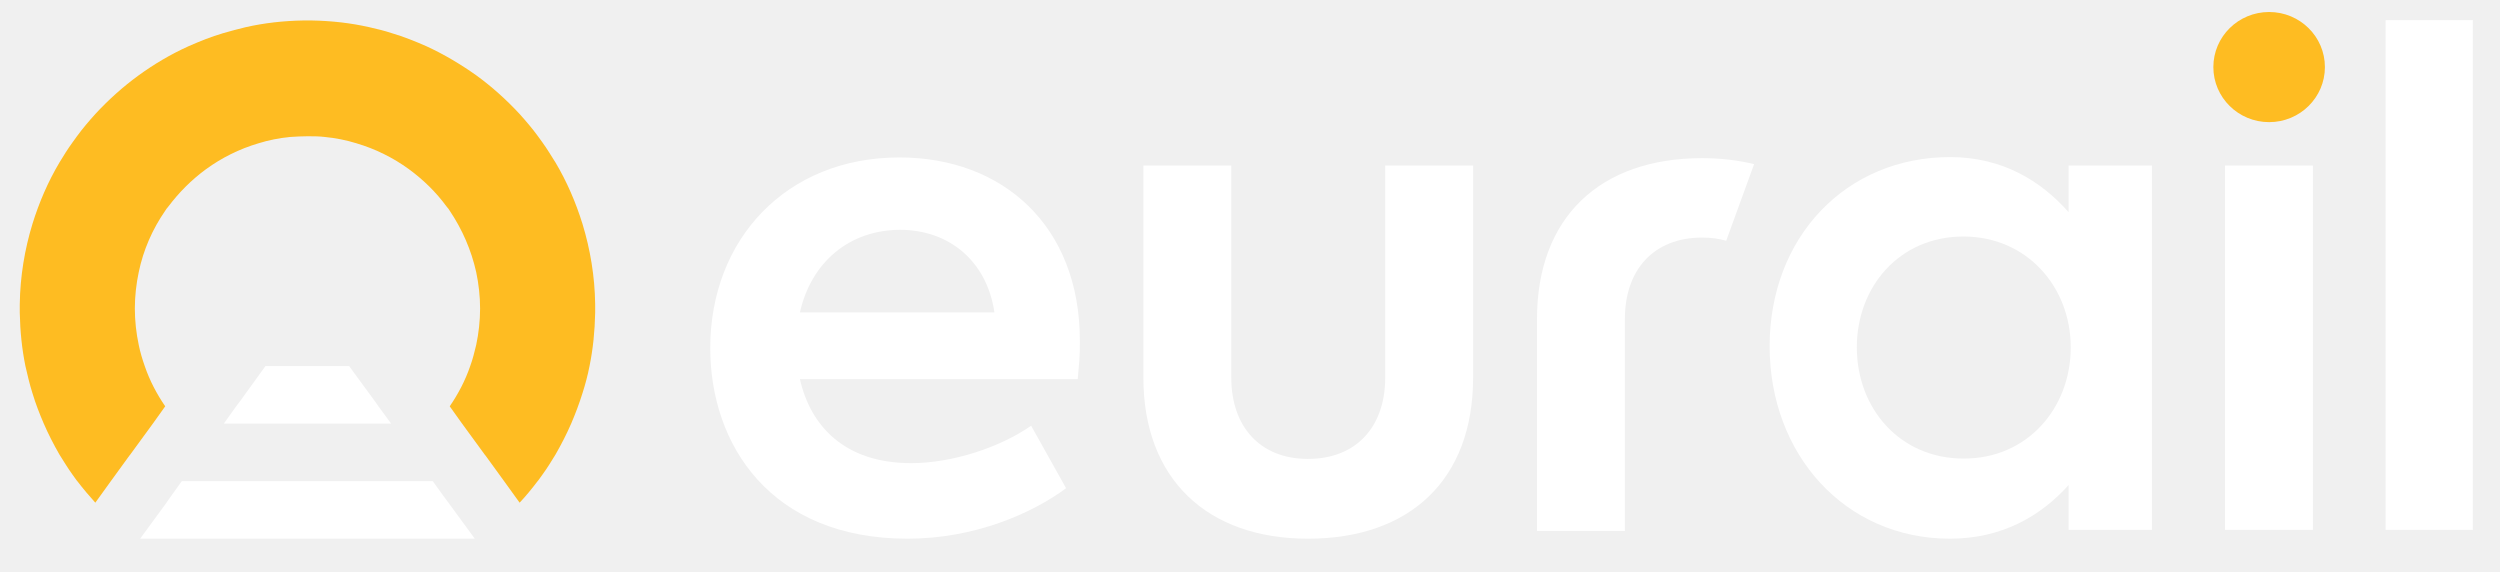
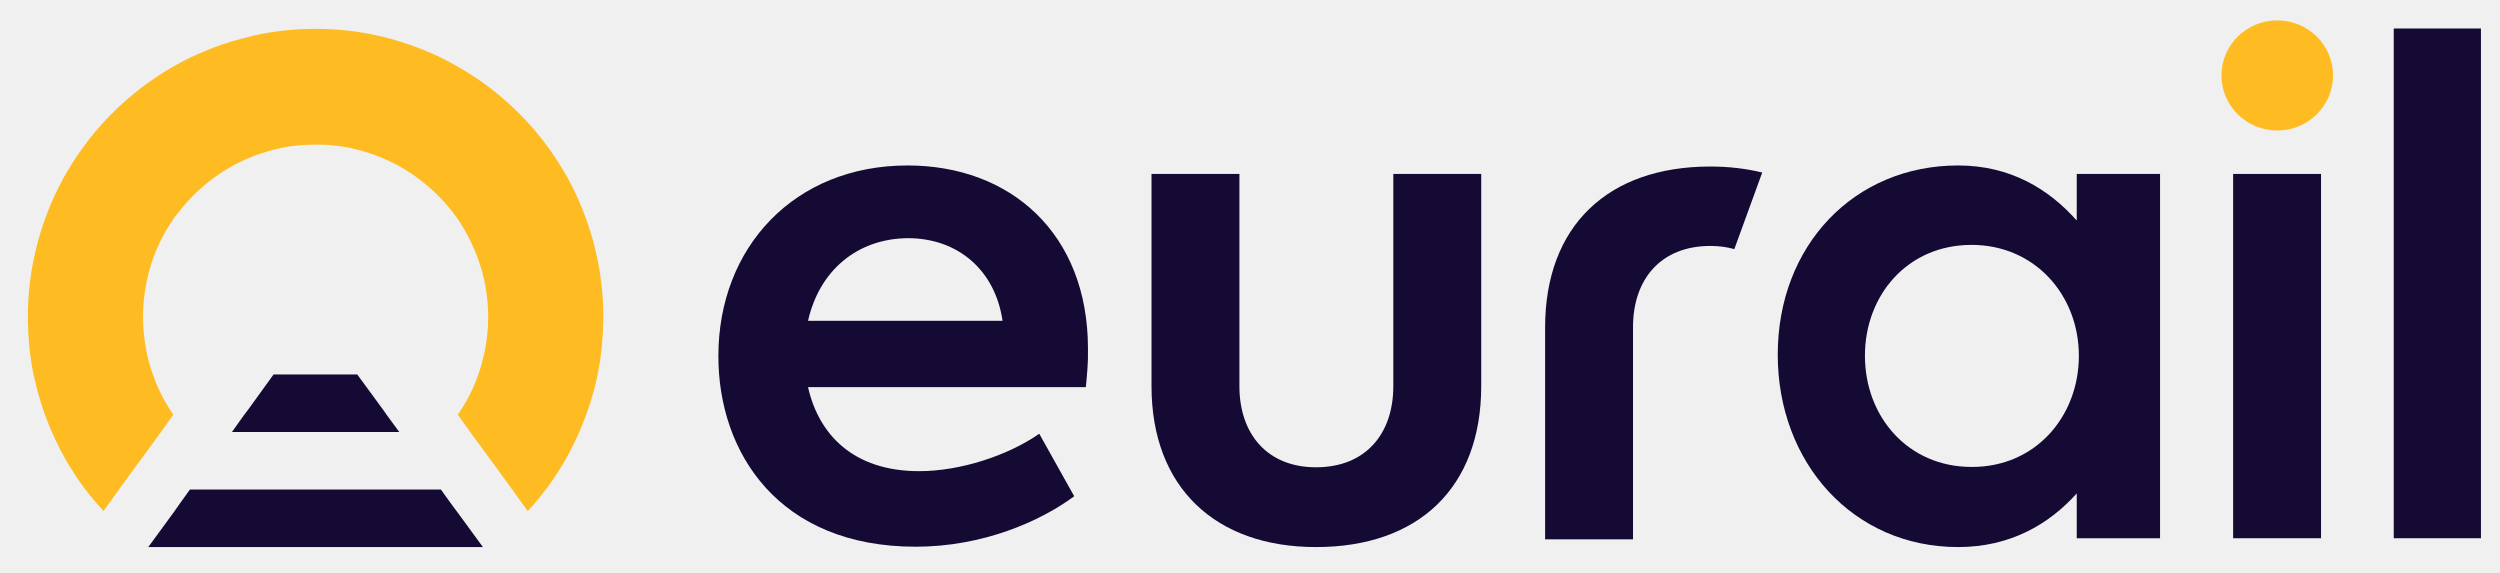
- <svg xmlns="http://www.w3.org/2000/svg" version="1.1" id="Layer_2_00000046336366569363302430000015574658772560511134_" x="0px" y="0px" viewBox="0 0 708.2 161.9" style="enable-background:new 0 0 708.2 161.9;" xml:space="preserve">
+ <svg xmlns="http://www.w3.org/2000/svg" version="1.1" x="0px" y="0px" viewBox="0 0 708.2 161.9" style="enable-background:new 0 0 708.2 161.9;" xml:space="preserve" width="708px" height="162px">
  <style type="text/css">
	.st0{fill:#FEBC22;}
- 	.st1{fill:#FFFFFF;}
+ 	.st1{fill:#140A33;}
</style>
  <g>
+     <path class="st0" d="M170.9,89.7c0,0.4,0,0.8,0,1.2c-0.1,5.2-0.6,10.2-1.6,15.1c-0.5,2.6-1.2,5.2-2,7.7c-0.9,2.9-2,5.8-3.2,8.6   c-1.3,3-2.8,5.9-4.4,8.7c-1.2,2-2.4,3.9-3.7,5.7l-1.3,1.8c0,0-0.1,0.1-0.1,0.1c-1.6,2.1-3.3,4.2-5.1,6.1l-4.4-6.1l-5.3-7.3   l-0.1-0.1l-6.5-8.9l-3.5-4.9l0,0c2.4-3.5,4.4-7.3,5.8-11.4c0.7-1.9,1.2-3.9,1.7-6c0.7-3.3,1.1-6.8,1.1-10.3c0-3.5-0.4-7-1.1-10.3   c-1.4-6.3-4-12.2-7.5-17.4l0,0l-0.4-0.6l-0.5-0.6c-3-4.1-6.6-7.6-10.7-10.6c-4.4-3.2-9.4-5.7-14.8-7.3c-2.9-0.9-5.9-1.5-9-1.8   c-1.6-0.2-3.3-0.2-4.9-0.2s-3.3,0.1-4.9,0.2c-3.1,0.3-6.1,0.9-9,1.8c-5.4,1.6-10.4,4.1-14.8,7.3c-4.1,3-7.7,6.6-10.7,10.6l-0.5,0.6   l-0.4,0.6l0,0c-3.6,5.2-6.2,11.1-7.5,17.4c-0.7,3.3-1.1,6.8-1.1,10.3c0,3.5,0.4,7,1.1,10.3c0.4,2,1,4,1.7,6   c1.4,4.1,3.4,7.9,5.8,11.4l0,0l-3.5,4.9l-6.5,8.9l-0.1,0.1l-5.3,7.3l-4.4,6.1c-1.8-2-3.5-4-5.1-6.1c0,0-0.1-0.1-0.1-0.1l-1.3-1.8   c-1.3-1.8-2.5-3.8-3.7-5.7c-1.6-2.8-3.1-5.7-4.4-8.7c-1.2-2.8-2.3-5.6-3.2-8.6c-0.8-2.5-1.4-5.1-2-7.7c-1-4.9-1.5-9.9-1.6-15.1   c0-0.4,0-0.8,0-1.2s0-0.8,0-1.2c0.1-7.9,1.4-15.6,3.6-22.8c1.9-6.1,4.4-11.9,7.6-17.3c1.2-2,2.4-3.9,3.7-5.7l1.3-1.8l0,0   c1.6-2.2,3.4-4.3,5.2-6.3c3.7-4,7.8-7.7,12.2-10.9c4.4-3.2,9.1-6,14.2-8.3c3.2-1.4,6.4-2.7,9.8-3.7c2.1-0.6,4.3-1.2,6.4-1.7   c5.3-1.2,10.7-1.8,16.3-1.9c0.4,0,0.8,0,1.2,0s0.8,0,1.2,0c5.6,0.1,11,0.7,16.3,1.9c2.2,0.5,4.3,1,6.4,1.7c3.4,1,6.6,2.3,9.8,3.7   c5,2.3,9.7,5.1,14.2,8.3c4.4,3.2,8.5,6.9,12.2,10.9c1.8,2,3.6,4.1,5.2,6.3l0,0l1.3,1.8c1.3,1.8,2.5,3.8,3.7,5.7   c3.2,5.4,5.7,11.2,7.6,17.3c2.2,7.2,3.5,14.9,3.6,22.8C170.9,88.8,170.9,89.3,170.9,89.7z" />
+     <polygon class="st1" points="113.1,122.3 65.7,122.3 69.2,117.4 70.2,116.1 77.5,106 101.2,106 108.6,116.1 109.5,117.4  " />
+     <polygon class="st1" points="136.8,154.9 42,154.9 49.1,145.2 51,142.5 53.8,138.6 124.9,138.6 127.7,142.5 129.7,145.2  " />
+   </g>
+   <g>
    <g>
-       <path class="st0" d="M168.6,87.4c0,0.4,0,0.8,0,1.2c-0.1,5.2-0.6,10.2-1.6,15.1c-0.5,2.6-1.2,5.2-2,7.7c-0.9,2.9-2,5.8-3.2,8.6    c-1.3,3-2.8,5.9-4.4,8.7c-1.2,2-2.4,3.9-3.7,5.7l-1.3,1.8c0,0-0.1,0.1-0.1,0.1c-1.6,2.1-3.3,4.2-5.1,6.1l-4.4-6.1l-5.3-7.3    l-0.1-0.1l-6.5-8.9l-3.5-4.9l0,0c2.4-3.5,4.4-7.3,5.8-11.4c0.7-1.9,1.2-3.9,1.7-6c0.7-3.3,1.1-6.8,1.1-10.3c0-3.5-0.4-7-1.1-10.3    c-1.4-6.3-4-12.2-7.5-17.4l0,0l-0.4-0.6l-0.5-0.6c-3-4.1-6.6-7.6-10.7-10.6c-4.4-3.2-9.4-5.7-14.8-7.3c-2.9-0.9-5.9-1.5-9-1.8    c-1.6-0.2-3.3-0.2-4.9-0.2c-1.7,0-3.3,0.1-4.9,0.2c-3.1,0.3-6.1,0.9-9,1.8c-5.4,1.6-10.4,4.1-14.8,7.3c-4.1,3-7.7,6.6-10.7,10.6    l-0.5,0.6l-0.4,0.6l0,0c-3.6,5.2-6.2,11.1-7.5,17.4c-0.7,3.3-1.1,6.8-1.1,10.3c0,3.5,0.4,7,1.1,10.3c0.4,2,1,4,1.7,6    c1.4,4.1,3.4,7.9,5.8,11.4l0,0l-3.5,4.9l-6.5,8.9l-0.1,0.1l-5.3,7.3l-4.4,6.1c-1.8-2-3.5-4-5.1-6.1c0,0-0.1-0.1-0.1-0.1l-1.3-1.8    c-1.3-1.8-2.5-3.8-3.7-5.7c-1.6-2.8-3.1-5.7-4.4-8.7c-1.2-2.8-2.3-5.6-3.2-8.6c-0.8-2.5-1.4-5.1-2-7.7c-1-4.9-1.5-9.9-1.6-15.1    c0-0.4,0-0.8,0-1.2c0-0.4,0-0.8,0-1.2c0.1-7.9,1.4-15.6,3.6-22.8c1.9-6.1,4.4-11.9,7.6-17.3c1.2-2,2.4-3.9,3.7-5.7l1.3-1.8l0,0    c1.6-2.2,3.4-4.3,5.2-6.3c3.7-4,7.8-7.7,12.2-10.9c4.4-3.2,9.1-6,14.2-8.3c3.2-1.4,6.4-2.7,9.8-3.7c2.1-0.6,4.3-1.2,6.4-1.7    c5.3-1.2,10.7-1.8,16.3-1.9c0.4,0,0.8,0,1.2,0c0.4,0,0.8,0,1.2,0c5.6,0.1,11,0.7,16.3,1.9c2.2,0.5,4.3,1,6.4,1.7    c3.4,1,6.6,2.3,9.8,3.7c5,2.3,9.7,5.1,14.2,8.3c4.4,3.2,8.5,6.9,12.2,10.9c1.8,2,3.6,4.1,5.2,6.3l0,0l1.3,1.8    c1.3,1.8,2.5,3.8,3.7,5.7c3.2,5.4,5.7,11.2,7.6,17.3c2.2,7.2,3.5,14.9,3.6,22.8C168.6,86.5,168.6,87,168.6,87.4z" />
-       <polygon class="st1" points="110.8,120 63.4,120 66.9,115.1 67.9,113.8 75.2,103.7 98.9,103.7 106.3,113.8 107.2,115.1   " />
-       <polygon class="st1" points="134.5,152.6 39.7,152.6 46.8,142.9 48.7,140.2 51.5,136.3 122.6,136.3 125.4,140.2 127.4,142.9   " />
+       <path class="st1" d="M307.6,109.6h-78.7c3,13.3,12.7,23.8,31.5,23.8c11.6,0,25.1-4.4,34-10.6l9.9,17.7c-9.7,7.2-26,14.3-44.9,14.3    c-38.8,0-55.9-26.6-55.9-54c0-30.8,21.5-54,53.6-54c29.1,0,51.1,19.2,51.1,51.9C308.3,102.8,307.9,106.2,307.6,109.6z M228.9,90.8    H284c-2.1-14.4-12.7-23.4-26.8-23.4C242.8,67.5,232.1,76.6,228.9,90.8z" />
+     </g>
+     <g>
+       <path class="st1" d="M326.2,109.3V49.2h24.9v60.1c0,13.7,8,23,21.7,23c13.9,0,21.9-9.3,21.9-23V49.2h24.9v60.1    c0,28.9-17.9,45.6-46.8,45.6C344.3,154.9,326.2,138,326.2,109.3z" />
+     </g>
+     <g>
+       <path class="st1" d="M491.3,70.5c-2.1-0.6-4.3-0.9-6.8-0.9c-13.9,0-21.9,9.3-21.9,23v60.1h-24.9V92.7c0-28.9,17.9-45.6,46.8-45.6    c5.3,0,10.2,0.6,14.7,1.7L491.3,70.5z" />
+     </g>
+     <g>
+       <path class="st1" d="M611.9,49.2v103.2h-23.6v-12.7c-7.8,8.7-18.8,15.2-33.6,15.2c-29.8,0-51.1-23.9-51.1-54.5    c0-31,21.7-53.6,51.1-53.6c14.8,0,25.7,6.7,33.6,15.6V49.2H611.9z M588.9,100.7c0-17.1-12.4-31.4-30.4-31.4    c-18.2,0-30.2,14.3-30.2,31.4c0,17.3,12.2,31.5,30.2,31.5C576.5,132.3,588.9,118,588.9,100.7z" />
+     </g>
+     <g>
+       <path class="st1" d="M632.6,152.4V49.2h24.9v103.2H632.6z" />
+     </g>
+     <g>
+       <path class="st1" d="M678.1,152.4V8h24.7v144.4H678.1z" />
    </g>
    <g>
      <g>
-         <path class="st1" d="M305.3,107.4h-78.7c3,13.3,12.7,23.8,31.5,23.8c11.6,0,25.1-4.4,34-10.6l9.9,17.7     c-9.7,7.2-26,14.3-44.9,14.3c-38.8,0-55.9-26.6-55.9-54c0-30.8,21.5-54,53.6-54c29.1,0,51.1,19.2,51.1,51.9     C306,100.5,305.6,103.9,305.3,107.4z M226.6,88.5h55.1c-2.1-14.4-12.7-23.4-26.8-23.4C240.5,65.2,229.8,74.3,226.6,88.5z" />
-       </g>
-       <g>
-         <path class="st1" d="M323.9,107V46.9h24.9V107c0,13.7,8,23,21.7,23c13.9,0,21.9-9.3,21.9-23V46.9h24.9V107     c0,28.9-17.9,45.6-46.8,45.6C342,152.6,323.9,135.7,323.9,107z" />
-       </g>
-       <g>
-         <path class="st1" d="M489,68.2c-2.1-0.6-4.3-0.9-6.8-0.9c-13.9,0-21.9,9.3-21.9,23v60.1h-24.9V90.4c0-28.9,17.9-45.6,46.8-45.6     c5.3,0,10.2,0.6,14.7,1.7L489,68.2z" />
-       </g>
-       <g>
-         <path class="st1" d="M609.6,46.9v103.2H586v-12.7c-7.8,8.7-18.8,15.2-33.6,15.2c-29.8,0-51.1-23.9-51.1-54.5     c0-31,21.7-53.6,51.1-53.6c14.8,0,25.7,6.7,33.6,15.6V46.9H609.6z M586.6,98.4c0-17.1-12.4-31.4-30.4-31.4     c-18.2,0-30.2,14.3-30.2,31.4c0,17.3,12.2,31.5,30.2,31.5C574.2,130,586.6,115.7,586.6,98.4z" />
-       </g>
-       <g>
-         <path class="st1" d="M630.3,150.1V46.9h24.9v103.2H630.3z" />
-       </g>
-       <g>
-         <path class="st1" d="M675.8,150.1V5.7h24.7v144.4H675.8z" />
-       </g>
-       <g>
-         <g>
-           <ellipse class="st0" cx="642.8" cy="19" rx="15.8" ry="15.6" />
-         </g>
+         <ellipse class="st0" cx="645.1" cy="21.3" rx="15.8" ry="15.6" />
      </g>
    </g>
  </g>
</svg>
